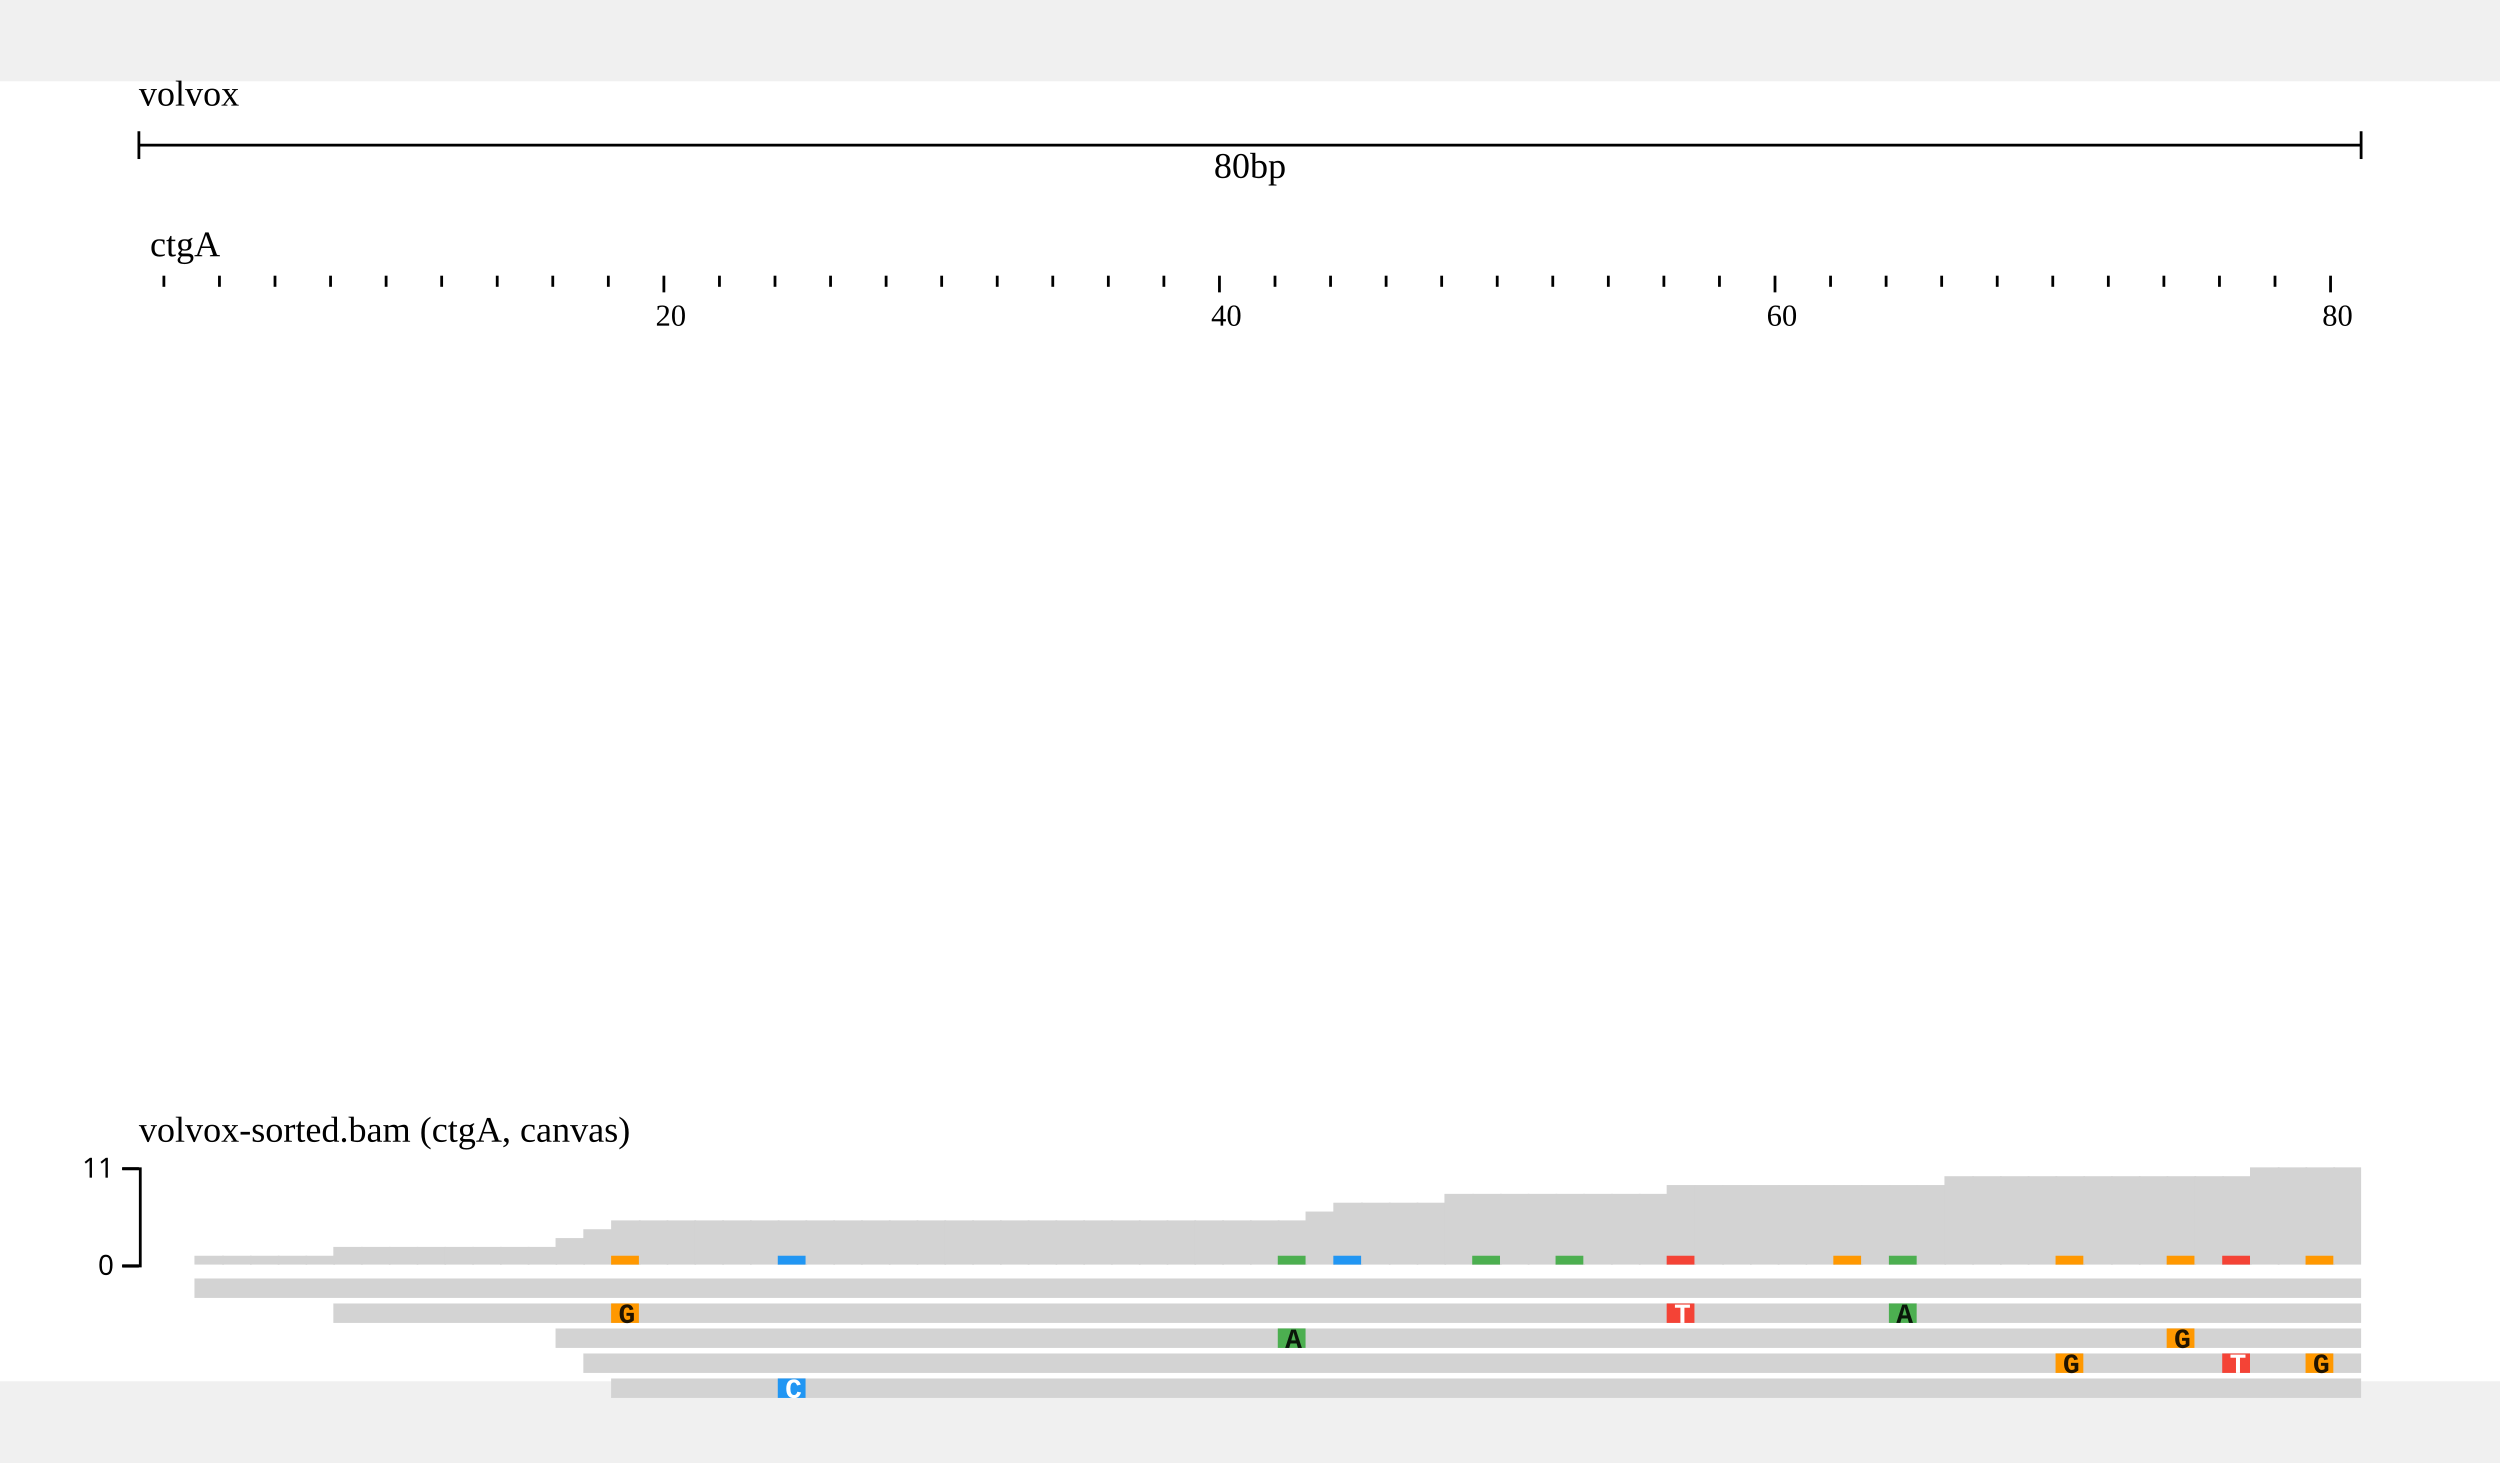
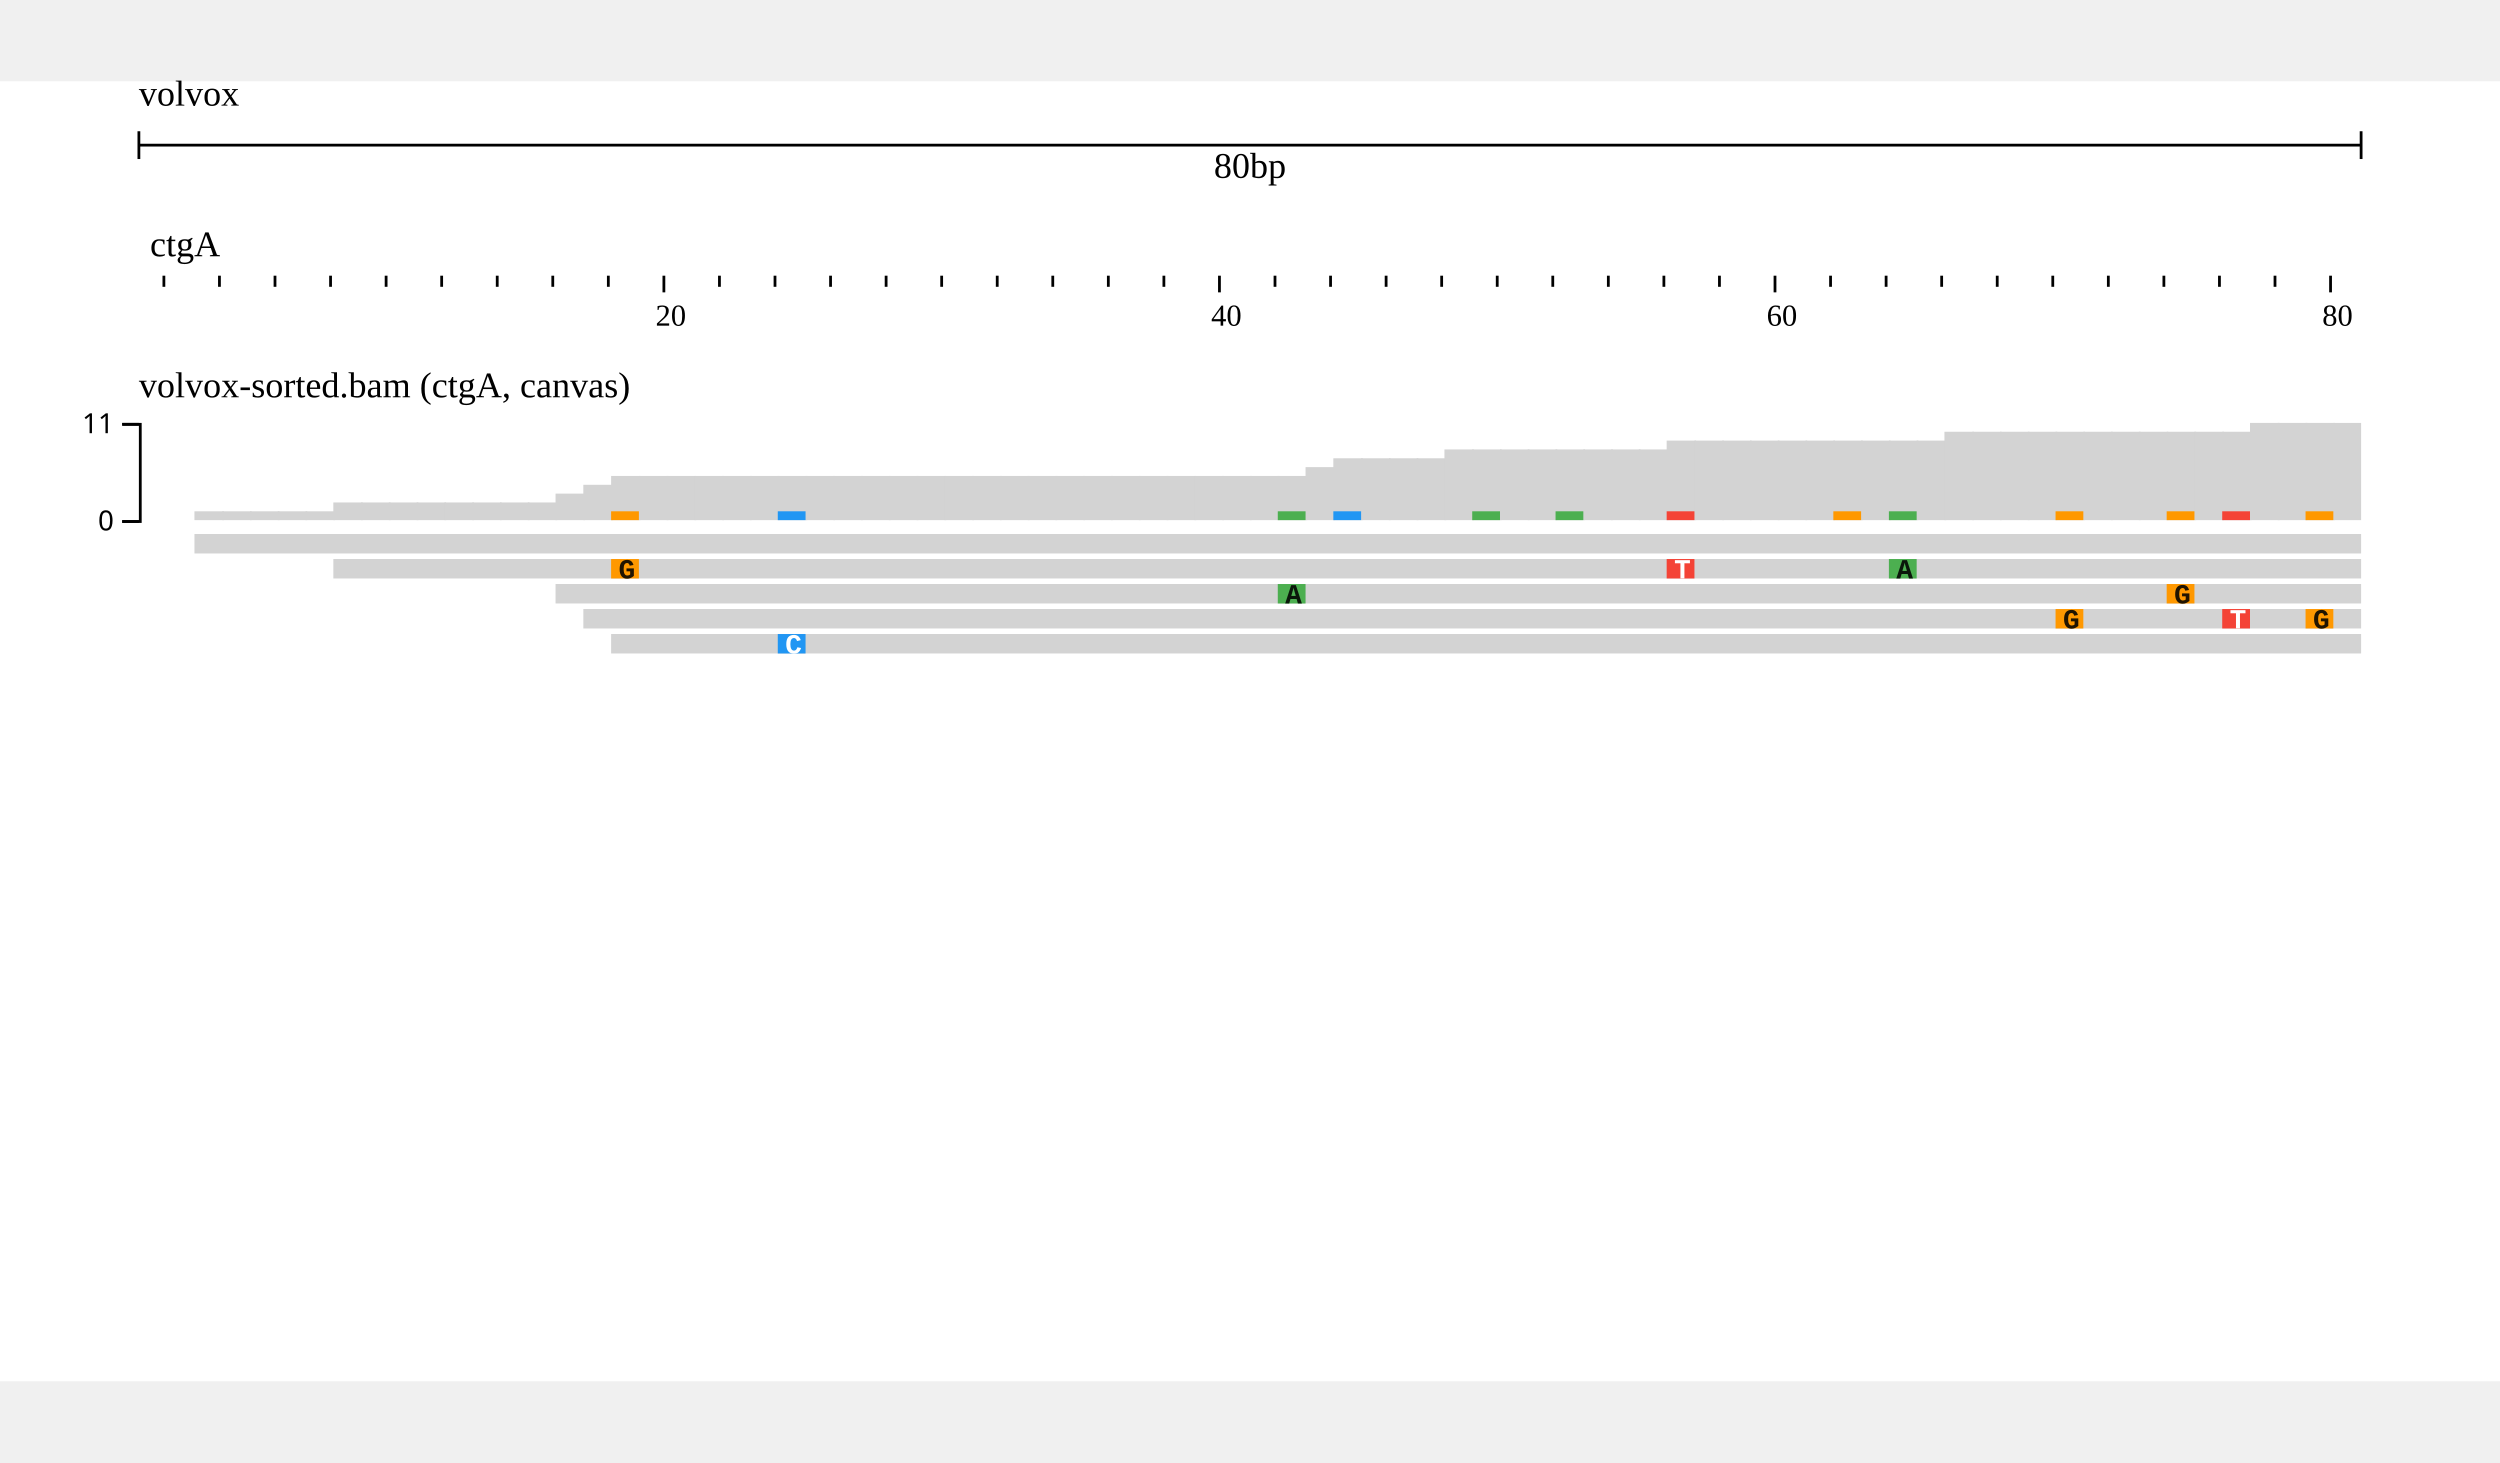
<svg xmlns="http://www.w3.org/2000/svg" width="800" height="468" viewBox="0,0,900,468">
  <rect width="900" height="468" fill="#ffffff" />
  <g transform="translate(50 0)">
    <g transform="translate(0)">
      <g id="header">
        <text x="0" y="0" dominant-baseline="hanging" font-size="13" fill="#000000">volvox</text>
        <g transform="translate(0 13)">
          <line x1="0" x2="800" y1="10" y2="10" stroke="#000000" />
          <line x1="0" x2="0" y1="5" y2="15" stroke="#000000" />
          <line x1="800" x2="800" y1="5" y2="15" stroke="#000000" />
          <text x="400" y="13" text-anchor="middle" dominant-baseline="hanging" font-size="13" fill="#000000">80bp</text>
        </g>
        <g transform="translate(0 50)">
          <g>
            <defs>
              <clipPath id="clip-{volvox}ctgA:1.1..80.10000000000001-0">
                <rect x="0" y="0" width="800" height="100" />
              </clipPath>
            </defs>
            <g transform="translate(0 0)">
              <g clip-path="url(#clip-{volvox}ctgA:1.1..80.10000000000001-0)">
                <text x="4" y="13" font-size="13" fill="#000000">ctgA</text>
                <g transform="translate(0 20)">
                  <line x1="-31" x2="-31" y1="0" y2="4" stroke-width="1" stroke="#000000" />
                  <line x1="-11" x2="-11" y1="0" y2="6" stroke-width="1" stroke="#000000" />
                  <line x1="9" x2="9" y1="0" y2="4" stroke-width="1" stroke="#000000" />
                  <line x1="29" x2="29" y1="0" y2="4" stroke-width="1" stroke="#000000" />
                  <line x1="49" x2="49" y1="0" y2="4" stroke-width="1" stroke="#000000" />
                  <line x1="69" x2="69" y1="0" y2="4" stroke-width="1" stroke="#000000" />
                  <line x1="89" x2="89" y1="0" y2="4" stroke-width="1" stroke="#000000" />
                  <line x1="109" x2="109" y1="0" y2="4" stroke-width="1" stroke="#000000" />
                  <line x1="129" x2="129" y1="0" y2="4" stroke-width="1" stroke="#000000" />
                  <line x1="149" x2="149" y1="0" y2="4" stroke-width="1" stroke="#000000" />
                  <line x1="169" x2="169" y1="0" y2="4" stroke-width="1" stroke="#000000" />
                  <line x1="189" x2="189" y1="0" y2="6" stroke-width="1" stroke="#000000" />
                  <line x1="209" x2="209" y1="0" y2="4" stroke-width="1" stroke="#000000" />
                  <line x1="229" x2="229" y1="0" y2="4" stroke-width="1" stroke="#000000" />
                  <line x1="249" x2="249" y1="0" y2="4" stroke-width="1" stroke="#000000" />
                  <line x1="269" x2="269" y1="0" y2="4" stroke-width="1" stroke="#000000" />
                  <line x1="289" x2="289" y1="0" y2="4" stroke-width="1" stroke="#000000" />
                  <line x1="309" x2="309" y1="0" y2="4" stroke-width="1" stroke="#000000" />
                  <line x1="329" x2="329" y1="0" y2="4" stroke-width="1" stroke="#000000" />
                  <line x1="349" x2="349" y1="0" y2="4" stroke-width="1" stroke="#000000" />
                  <line x1="369" x2="369" y1="0" y2="4" stroke-width="1" stroke="#000000" />
                  <line x1="389" x2="389" y1="0" y2="6" stroke-width="1" stroke="#000000" />
                  <line x1="409" x2="409" y1="0" y2="4" stroke-width="1" stroke="#000000" />
                  <line x1="429" x2="429" y1="0" y2="4" stroke-width="1" stroke="#000000" />
                  <line x1="449" x2="449" y1="0" y2="4" stroke-width="1" stroke="#000000" />
                  <line x1="469" x2="469" y1="0" y2="4" stroke-width="1" stroke="#000000" />
                  <line x1="489" x2="489" y1="0" y2="4" stroke-width="1" stroke="#000000" />
                  <line x1="509" x2="509" y1="0" y2="4" stroke-width="1" stroke="#000000" />
                  <line x1="529" x2="529" y1="0" y2="4" stroke-width="1" stroke="#000000" />
                  <line x1="549" x2="549" y1="0" y2="4" stroke-width="1" stroke="#000000" />
                  <line x1="569" x2="569" y1="0" y2="4" stroke-width="1" stroke="#000000" />
                  <line x1="589" x2="589" y1="0" y2="6" stroke-width="1" stroke="#000000" />
                  <line x1="609" x2="609" y1="0" y2="4" stroke-width="1" stroke="#000000" />
                  <line x1="629" x2="629" y1="0" y2="4" stroke-width="1" stroke="#000000" />
                  <line x1="649" x2="649" y1="0" y2="4" stroke-width="1" stroke="#000000" />
                  <line x1="669" x2="669" y1="0" y2="4" stroke-width="1" stroke="#000000" />
                  <line x1="689" x2="689" y1="0" y2="4" stroke-width="1" stroke="#000000" />
                  <line x1="709" x2="709" y1="0" y2="4" stroke-width="1" stroke="#000000" />
                  <line x1="729" x2="729" y1="0" y2="4" stroke-width="1" stroke="#000000" />
                  <line x1="749" x2="749" y1="0" y2="4" stroke-width="1" stroke="#000000" />
                  <line x1="769" x2="769" y1="0" y2="4" stroke-width="1" stroke="#000000" />
                  <line x1="789" x2="789" y1="0" y2="6" stroke-width="1" stroke="#000000" />
                  <line x1="809" x2="809" y1="0" y2="4" stroke-width="1" stroke="#000000" />
                  <line x1="829" x2="829" y1="0" y2="4" stroke-width="1" stroke="#000000" />
                  <text x="-14" y="18" font-size="11" fill="#000000">0</text>
                  <text x="186" y="18" font-size="11" fill="#000000">20</text>
                  <text x="386" y="18" font-size="11" fill="#000000">40</text>
                  <text x="586" y="18" font-size="11" fill="#000000">60</text>
                  <text x="786" y="18" font-size="11" fill="#000000">80</text>
                </g>
              </g>
            </g>
          </g>
        </g>
      </g>
    </g>
    <g transform="translate(0 100)">
-       <g transform="translate(0 268)">
+       <g transform="translate(0 0)">
        <g transform="translate(0 18)">
          <g>
            <g>
              <defs>
                <clipPath id="clip-jest">
                  <rect x="0" y="0" width="800" height="45" />
                </clipPath>
              </defs>
              <g transform="translate(0 0)">
                <g clip-path="url(#clip-jest)">
                  <g>
                    <defs />
                    <g>
                      <g>
                        <rect fill="#d3d3d3" stroke="none" x="20" y="36.818" width="10.6" height="3.182" />
                        <rect fill="#d3d3d3" stroke="none" x="30" y="36.818" width="10.6" height="3.182" />
                        <rect fill="#d3d3d3" stroke="none" x="40" y="36.818" width="10.6" height="3.182" />
                        <rect fill="#d3d3d3" stroke="none" x="50" y="36.818" width="10.6" height="3.182" />
                        <rect fill="#d3d3d3" stroke="none" x="60" y="36.818" width="10.6" height="3.182" />
                        <rect fill="#d3d3d3" stroke="none" x="70" y="33.636" width="10.6" height="6.364" />
                        <rect fill="#d3d3d3" stroke="none" x="80" y="33.636" width="10.6" height="6.364" />
                        <rect fill="#d3d3d3" stroke="none" x="90" y="33.636" width="10.6" height="6.364" />
                        <rect fill="#d3d3d3" stroke="none" x="100" y="33.636" width="10.6" height="6.364" />
                        <rect fill="#d3d3d3" stroke="none" x="110" y="33.636" width="10.6" height="6.364" />
                        <rect fill="#d3d3d3" stroke="none" x="120" y="33.636" width="10.6" height="6.364" />
                        <rect fill="#d3d3d3" stroke="none" x="130" y="33.636" width="10.6" height="6.364" />
                        <rect fill="#d3d3d3" stroke="none" x="140" y="33.636" width="10.6" height="6.364" />
                        <rect fill="#d3d3d3" stroke="none" x="150" y="30.455" width="10.6" height="9.545" />
                        <rect fill="#d3d3d3" stroke="none" x="160" y="27.273" width="10.6" height="12.727" />
                        <rect fill="#d3d3d3" stroke="none" x="170" y="24.091" width="10.6" height="15.909" />
                        <rect fill="#d3d3d3" stroke="none" x="180" y="24.091" width="10.6" height="15.909" />
                        <rect fill="#d3d3d3" stroke="none" x="190" y="24.091" width="10.6" height="15.909" />
                        <rect fill="#d3d3d3" stroke="none" x="200" y="24.091" width="10.6" height="15.909" />
                        <rect fill="#d3d3d3" stroke="none" x="210" y="24.091" width="10.6" height="15.909" />
                        <rect fill="#d3d3d3" stroke="none" x="220" y="24.091" width="10.6" height="15.909" />
                        <rect fill="#d3d3d3" stroke="none" x="230" y="24.091" width="10.6" height="15.909" />
                        <rect fill="#d3d3d3" stroke="none" x="240" y="24.091" width="10.6" height="15.909" />
                        <rect fill="#d3d3d3" stroke="none" x="250" y="24.091" width="10.6" height="15.909" />
                        <rect fill="#d3d3d3" stroke="none" x="260" y="24.091" width="10.6" height="15.909" />
                        <rect fill="#d3d3d3" stroke="none" x="270" y="24.091" width="10.6" height="15.909" />
                        <rect fill="#d3d3d3" stroke="none" x="280" y="24.091" width="10.6" height="15.909" />
                        <rect fill="#d3d3d3" stroke="none" x="290" y="24.091" width="10.6" height="15.909" />
                        <rect fill="#d3d3d3" stroke="none" x="300" y="24.091" width="10.6" height="15.909" />
                        <rect fill="#d3d3d3" stroke="none" x="310" y="24.091" width="10.6" height="15.909" />
                        <rect fill="#d3d3d3" stroke="none" x="320" y="24.091" width="10.6" height="15.909" />
                        <rect fill="#d3d3d3" stroke="none" x="330" y="24.091" width="10.6" height="15.909" />
                        <rect fill="#d3d3d3" stroke="none" x="340" y="24.091" width="10.6" height="15.909" />
                        <rect fill="#d3d3d3" stroke="none" x="350" y="24.091" width="10.6" height="15.909" />
                        <rect fill="#d3d3d3" stroke="none" x="360" y="24.091" width="10.6" height="15.909" />
                        <rect fill="#d3d3d3" stroke="none" x="370" y="24.091" width="10.6" height="15.909" />
                        <rect fill="#d3d3d3" stroke="none" x="380" y="24.091" width="10.6" height="15.909" />
                        <rect fill="#d3d3d3" stroke="none" x="390" y="24.091" width="10.6" height="15.909" />
                        <rect fill="#d3d3d3" stroke="none" x="400" y="24.091" width="10.6" height="15.909" />
                        <rect fill="#d3d3d3" stroke="none" x="410" y="24.091" width="10.6" height="15.909" />
                        <rect fill="#d3d3d3" stroke="none" x="420" y="20.909" width="10.6" height="19.091" />
                        <rect fill="#d3d3d3" stroke="none" x="430" y="17.727" width="10.6" height="22.273" />
                        <rect fill="#d3d3d3" stroke="none" x="440" y="17.727" width="10.6" height="22.273" />
                        <rect fill="#d3d3d3" stroke="none" x="450" y="17.727" width="10.6" height="22.273" />
                        <rect fill="#d3d3d3" stroke="none" x="460" y="17.727" width="10.6" height="22.273" />
                        <rect fill="#d3d3d3" stroke="none" x="470" y="14.545" width="10.6" height="25.455" />
                        <rect fill="#d3d3d3" stroke="none" x="480" y="14.545" width="10.6" height="25.455" />
                        <rect fill="#d3d3d3" stroke="none" x="490" y="14.545" width="10.6" height="25.455" />
                        <rect fill="#d3d3d3" stroke="none" x="500" y="14.545" width="10.6" height="25.455" />
                        <rect fill="#d3d3d3" stroke="none" x="510" y="14.545" width="10.6" height="25.455" />
                        <rect fill="#d3d3d3" stroke="none" x="520" y="14.545" width="10.6" height="25.455" />
                        <rect fill="#d3d3d3" stroke="none" x="530" y="14.545" width="10.6" height="25.455" />
                        <rect fill="#d3d3d3" stroke="none" x="540" y="14.545" width="10.6" height="25.455" />
                        <rect fill="#d3d3d3" stroke="none" x="550" y="11.364" width="10.6" height="28.636" />
                        <rect fill="#d3d3d3" stroke="none" x="560" y="11.364" width="10.6" height="28.636" />
                        <rect fill="#d3d3d3" stroke="none" x="570" y="11.364" width="10.6" height="28.636" />
                        <rect fill="#d3d3d3" stroke="none" x="580" y="11.364" width="10.6" height="28.636" />
                        <rect fill="#d3d3d3" stroke="none" x="590" y="11.364" width="10.6" height="28.636" />
                        <rect fill="#d3d3d3" stroke="none" x="600" y="11.364" width="10.6" height="28.636" />
                        <rect fill="#d3d3d3" stroke="none" x="610" y="11.364" width="10.6" height="28.636" />
                        <rect fill="#d3d3d3" stroke="none" x="620" y="11.364" width="10.6" height="28.636" />
                        <rect fill="#d3d3d3" stroke="none" x="630" y="11.364" width="10.6" height="28.636" />
                        <rect fill="#d3d3d3" stroke="none" x="640" y="11.364" width="10.6" height="28.636" />
                        <rect fill="#d3d3d3" stroke="none" x="650" y="8.182" width="10.6" height="31.818" />
                        <rect fill="#d3d3d3" stroke="none" x="660" y="8.182" width="10.6" height="31.818" />
                        <rect fill="#d3d3d3" stroke="none" x="670" y="8.182" width="10.6" height="31.818" />
                        <rect fill="#d3d3d3" stroke="none" x="680" y="8.182" width="10.6" height="31.818" />
                        <rect fill="#d3d3d3" stroke="none" x="690" y="8.182" width="10.6" height="31.818" />
                        <rect fill="#d3d3d3" stroke="none" x="700" y="8.182" width="10.6" height="31.818" />
                        <rect fill="#d3d3d3" stroke="none" x="710" y="8.182" width="10.6" height="31.818" />
                        <rect fill="#d3d3d3" stroke="none" x="720" y="8.182" width="10.6" height="31.818" />
                        <rect fill="#d3d3d3" stroke="none" x="730" y="8.182" width="10.6" height="31.818" />
                        <rect fill="#d3d3d3" stroke="none" x="740" y="8.182" width="10.6" height="31.818" />
                        <rect fill="#d3d3d3" stroke="none" x="750" y="8.182" width="10.6" height="31.818" />
                        <rect fill="#d3d3d3" stroke="none" x="760" y="5" width="10.6" height="35" />
                        <rect fill="#d3d3d3" stroke="none" x="770" y="5" width="10.6" height="35" />
                        <rect fill="#d3d3d3" stroke="none" x="780" y="5" width="10.6" height="35" />
                        <rect fill="#d3d3d3" stroke="none" x="790" y="5" width="10.6" height="35" />
                        <rect fill="#d3d3d3" stroke="none" x="800" y="5" width="10.6" height="35" />
                        <rect fill="#ff9800" stroke="none" x="170" y="36.818" width="10" height="3.182" />
                        <rect fill="#2196f3" stroke="none" x="230" y="36.818" width="10" height="3.182" />
                        <rect fill="#4caf50" stroke="none" x="410" y="36.818" width="10" height="3.182" />
                        <rect fill="#2196f3" stroke="none" x="430" y="36.818" width="10" height="3.182" />
                        <rect fill="#4caf50" stroke="none" x="480" y="36.818" width="10" height="3.182" />
                        <rect fill="#4caf50" stroke="none" x="510" y="36.818" width="10" height="3.182" />
                        <rect fill="#f44336" stroke="none" x="550" y="36.818" width="10" height="3.182" />
                        <rect fill="#ff9800" stroke="none" x="610" y="36.818" width="10" height="3.182" />
                        <rect fill="#4caf50" stroke="none" x="630" y="36.818" width="10" height="3.182" />
                        <rect fill="#ff9800" stroke="none" x="690" y="36.818" width="10" height="3.182" />
                        <rect fill="#ff9800" stroke="none" x="730" y="36.818" width="10" height="3.182" />
                        <rect fill="#f44336" stroke="none" x="750" y="36.818" width="10" height="3.182" />
                        <rect fill="#ff9800" stroke="none" x="780" y="36.818" width="10" height="3.182" />
                      </g>
                    </g>
                  </g>
                </g>
              </g>
            </g>
            <g transform="translate(0)">
              <g fill="none" font-size="10" font-family="sans-serif" text-anchor="end" stroke-width="1">
                <path stroke="rgb(0, 0, 0)" d="M-6,40.5H0.5V5.5H-6" />
                <g opacity="1" transform="translate(0,40)">
                  <line stroke="rgb(0, 0, 0)" x2="-6" y1="0.5" y2="0.5" />
                  <text style="stroke: #fff; stroke-width: 2;" fill="rgb(0, 0, 0)" dy="0.32em" x="-9" y="0.5">0</text>
                  <text fill="rgb(0, 0, 0)" dy="0.32em" x="-9" y="0.5">0</text>
                </g>
                <g opacity="1" transform="translate(0,5)">
                  <line stroke="rgb(0, 0, 0)" x2="-6" y1="0.5" y2="0.5" />
                  <text style="stroke: #fff; stroke-width: 2;" fill="rgb(0, 0, 0)" dy="0.32em" x="-9" y="0.5">11</text>
                  <text fill="rgb(0, 0, 0)" dy="0.32em" x="-9" y="0.5">11</text>
                </g>
              </g>
            </g>
          </g>
          <g transform="translate(0 45)">
            <defs>
              <clipPath id="clip-jest">
                <rect x="0" y="0" width="800" height="205" />
              </clipPath>
            </defs>
            <g transform="translate(0 0)">
              <g clip-path="url(#clip-jest)">
                <g>
                  <defs />
                  <g>
                    <g>
                      <path fill="lightgrey" stroke="none" paint-order="stroke fill markers" d=" M 20 0 L 20 7 L 1020 7 L 1025 3.5 L 1020 0 Z" />
                      <path fill="lightgrey" stroke="none" paint-order="stroke fill markers" d=" M 70 9 L 70 16 L 1070 16 L 1075 12.5 L 1070 9 Z" />
                      <rect fill="#ff9800" stroke="none" x="170" y="9" width="10" height="7" />
                      <text fill="rgb(0,0,0)" stroke="none" font-family="Courier New,monospace" font-size="10px" font-style="normal" font-weight="bold" text-decoration="normal" x="172.672" y="16" text-anchor="start" dominant-baseline="alphabetic" fill-opacity="0.87">G</text>
                      <rect fill="#f44336" stroke="none" x="550" y="9" width="10" height="7" />
                      <text fill="#fff" stroke="none" font-family="Courier New,monospace" font-size="10px" font-style="normal" font-weight="bold" text-decoration="normal" x="552.672" y="16" text-anchor="start" dominant-baseline="alphabetic">T</text>
                      <rect fill="#4caf50" stroke="none" x="630" y="9" width="10" height="7" />
                      <text fill="rgb(0,0,0)" stroke="none" font-family="Courier New,monospace" font-size="10px" font-style="normal" font-weight="bold" text-decoration="normal" x="632.672" y="16" text-anchor="start" dominant-baseline="alphabetic" fill-opacity="0.87">A</text>
                      <text fill="#fff" stroke="none" font-family="Courier New,monospace" font-size="10px" font-style="normal" font-weight="bold" text-decoration="normal" x="832.672" y="16" text-anchor="start" dominant-baseline="alphabetic">C</text>
                      <path fill="lightgrey" stroke="none" paint-order="stroke fill markers" d=" M 150 18 L 150 25 L 1150 25 L 1155 21.5 L 1150 18 Z" />
                      <rect fill="#4caf50" stroke="none" x="410" y="18" width="10" height="7" />
                      <text fill="rgb(0,0,0)" stroke="none" font-family="Courier New,monospace" font-size="10px" font-style="normal" font-weight="bold" text-decoration="normal" x="412.672" y="25" text-anchor="start" dominant-baseline="alphabetic" fill-opacity="0.87">A</text>
                      <rect fill="#ff9800" stroke="none" x="730" y="18" width="10" height="7" />
                      <text fill="rgb(0,0,0)" stroke="none" font-family="Courier New,monospace" font-size="10px" font-style="normal" font-weight="bold" text-decoration="normal" x="732.672" y="25" text-anchor="start" dominant-baseline="alphabetic" fill-opacity="0.87">G</text>
                      <text fill="rgb(0,0,0)" stroke="none" font-family="Courier New,monospace" font-size="10px" font-style="normal" font-weight="bold" text-decoration="normal" x="1032.672" y="25" text-anchor="start" dominant-baseline="alphabetic" fill-opacity="0.87">A</text>
                      <path fill="lightgrey" stroke="none" paint-order="stroke fill markers" d=" M 160 27 L 160 34 L 1160 34 L 1165 30.5 L 1160 27 Z" />
                      <rect fill="#ff9800" stroke="none" x="690" y="27" width="10" height="7" />
                      <text fill="rgb(0,0,0)" stroke="none" font-family="Courier New,monospace" font-size="10px" font-style="normal" font-weight="bold" text-decoration="normal" x="692.672" y="34" text-anchor="start" dominant-baseline="alphabetic" fill-opacity="0.87">G</text>
                      <rect fill="#f44336" stroke="none" x="750" y="27" width="10" height="7" />
                      <text fill="#fff" stroke="none" font-family="Courier New,monospace" font-size="10px" font-style="normal" font-weight="bold" text-decoration="normal" x="752.672" y="34" text-anchor="start" dominant-baseline="alphabetic">T</text>
                      <rect fill="#ff9800" stroke="none" x="780" y="27" width="10" height="7" />
                      <text fill="rgb(0,0,0)" stroke="none" font-family="Courier New,monospace" font-size="10px" font-style="normal" font-weight="bold" text-decoration="normal" x="782.672" y="34" text-anchor="start" dominant-baseline="alphabetic" fill-opacity="0.87">G</text>
                      <text fill="rgb(0,0,0)" stroke="none" font-family="Courier New,monospace" font-size="10px" font-style="normal" font-weight="bold" text-decoration="normal" x="852.672" y="34" text-anchor="start" dominant-baseline="alphabetic" fill-opacity="0.87">A</text>
                      <path fill="lightgrey" stroke="none" paint-order="stroke fill markers" d=" M 170 36 L 170 43 L 1170 43 L 1175 39.5 L 1170 36 Z" />
                      <rect fill="#2196f3" stroke="none" x="230" y="36" width="10" height="7" />
                      <text fill="#fff" stroke="none" font-family="Courier New,monospace" font-size="10px" font-style="normal" font-weight="bold" text-decoration="normal" x="232.672" y="43" text-anchor="start" dominant-baseline="alphabetic">C</text>
                      <text fill="rgb(0,0,0)" stroke="none" font-family="Courier New,monospace" font-size="10px" font-style="normal" font-weight="bold" text-decoration="normal" x="862.672" y="43" text-anchor="start" dominant-baseline="alphabetic" fill-opacity="0.87">G</text>
                      <text fill="#fff" stroke="none" font-family="Courier New,monospace" font-size="10px" font-style="normal" font-weight="bold" text-decoration="normal" x="1112.672" y="43" text-anchor="start" dominant-baseline="alphabetic">C</text>
                      <path fill="lightgrey" stroke="none" paint-order="stroke fill markers" d=" M 420 45 L 420 52 L 1420 52 L 1425 48.5 L 1420 45 Z" />
                      <text fill="#fff" stroke="none" font-family="Courier New,monospace" font-size="10px" font-style="normal" font-weight="bold" text-decoration="normal" x="1042.672" y="52" text-anchor="start" dominant-baseline="alphabetic">T</text>
                      <path fill="lightgrey" stroke="none" paint-order="stroke fill markers" d=" M 430 54 L 430 61 L 1430 61 L 1435 57.5 L 1430 54 Z" />
                      <rect fill="#2196f3" stroke="none" x="430" y="54" width="10" height="7" />
                      <text fill="#fff" stroke="none" font-family="Courier New,monospace" font-size="10px" font-style="normal" font-weight="bold" text-decoration="normal" x="432.672" y="61" text-anchor="start" dominant-baseline="alphabetic">C</text>
                      <text fill="rgb(0,0,0)" stroke="none" font-family="Courier New,monospace" font-size="10px" font-style="normal" font-weight="bold" text-decoration="normal" x="1342.672" y="61" text-anchor="start" dominant-baseline="alphabetic" fill-opacity="0.87">A</text>
                      <path fill="lightgrey" stroke="none" paint-order="stroke fill markers" d=" M 470 63 L 470 70 L 1470 70 L 1475 66.5 L 1470 63 Z" />
                      <rect fill="#4caf50" stroke="none" x="480" y="63" width="10" height="7" />
                      <text fill="rgb(0,0,0)" stroke="none" font-family="Courier New,monospace" font-size="10px" font-style="normal" font-weight="bold" text-decoration="normal" x="482.672" y="70" text-anchor="start" dominant-baseline="alphabetic" fill-opacity="0.87">A</text>
                      <rect fill="#4caf50" stroke="none" x="510" y="63" width="10" height="7" />
                      <text fill="rgb(0,0,0)" stroke="none" font-family="Courier New,monospace" font-size="10px" font-style="normal" font-weight="bold" text-decoration="normal" x="512.672" y="70" text-anchor="start" dominant-baseline="alphabetic" fill-opacity="0.87">A</text>
                      <path fill="lightgrey" stroke="none" paint-order="stroke fill markers" d=" M 550 72 L 550 79 L 1550 79 L 1555 75.5 L 1550 72 Z" />
                      <rect fill="#ff9800" stroke="none" x="610" y="72" width="10" height="7" />
                      <text fill="rgb(0,0,0)" stroke="none" font-family="Courier New,monospace" font-size="10px" font-style="normal" font-weight="bold" text-decoration="normal" x="612.672" y="79" text-anchor="start" dominant-baseline="alphabetic" fill-opacity="0.87">G</text>
                      <path fill="lightgrey" stroke="none" paint-order="stroke fill markers" d=" M 650 81 L 650 88 L 1650 88 L 1655 84.5 L 1650 81 Z" />
                      <text fill="#fff" stroke="none" font-family="Courier New,monospace" font-size="10px" font-style="normal" font-weight="bold" text-decoration="normal" x="1042.672" y="88" text-anchor="start" dominant-baseline="alphabetic">C</text>
                      <path fill="lightgrey" stroke="none" paint-order="stroke fill markers" d=" M 760 90 L 760 97 L 1760 97 L 1765 93.5 L 1760 90 Z" />
                    </g>
                  </g>
                </g>
              </g>
            </g>
          </g>
        </g>
        <g>
          <text x="0" y="5" fill="#000000" font-size="13" dominant-baseline="hanging">volvox-sorted.bam (ctgA, canvas)</text>
        </g>
      </g>
    </g>
  </g>
</svg>
